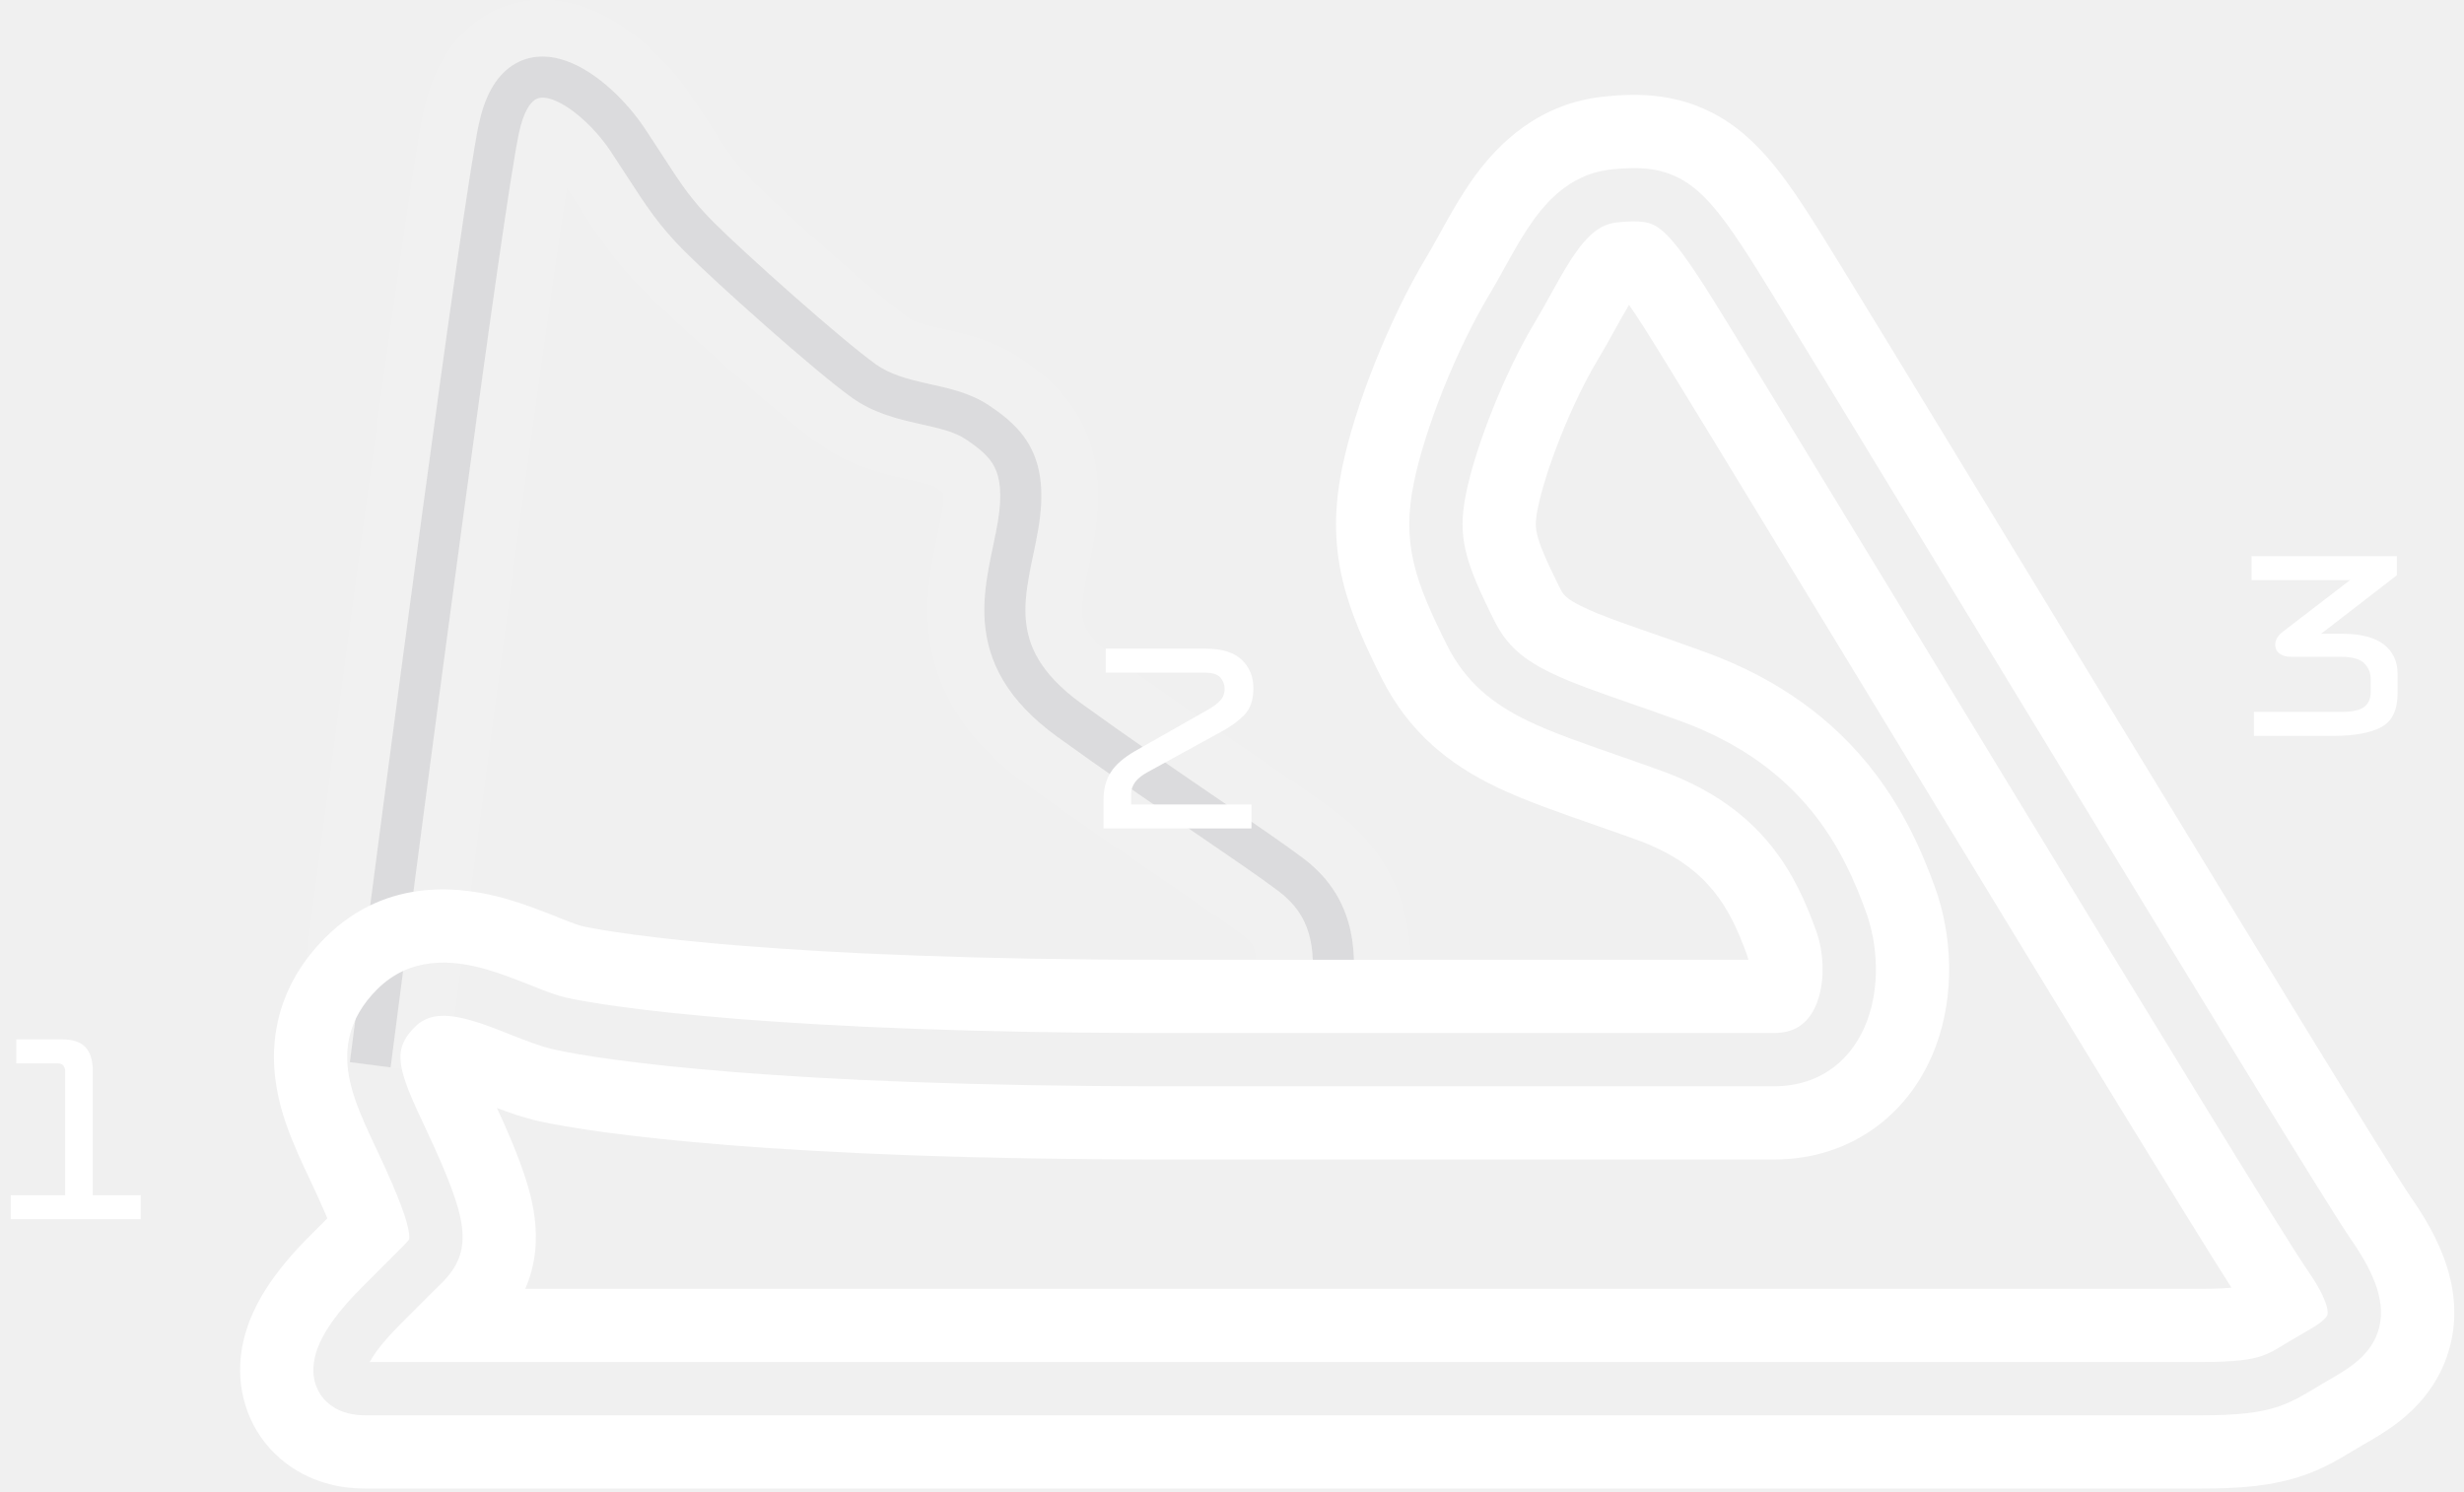
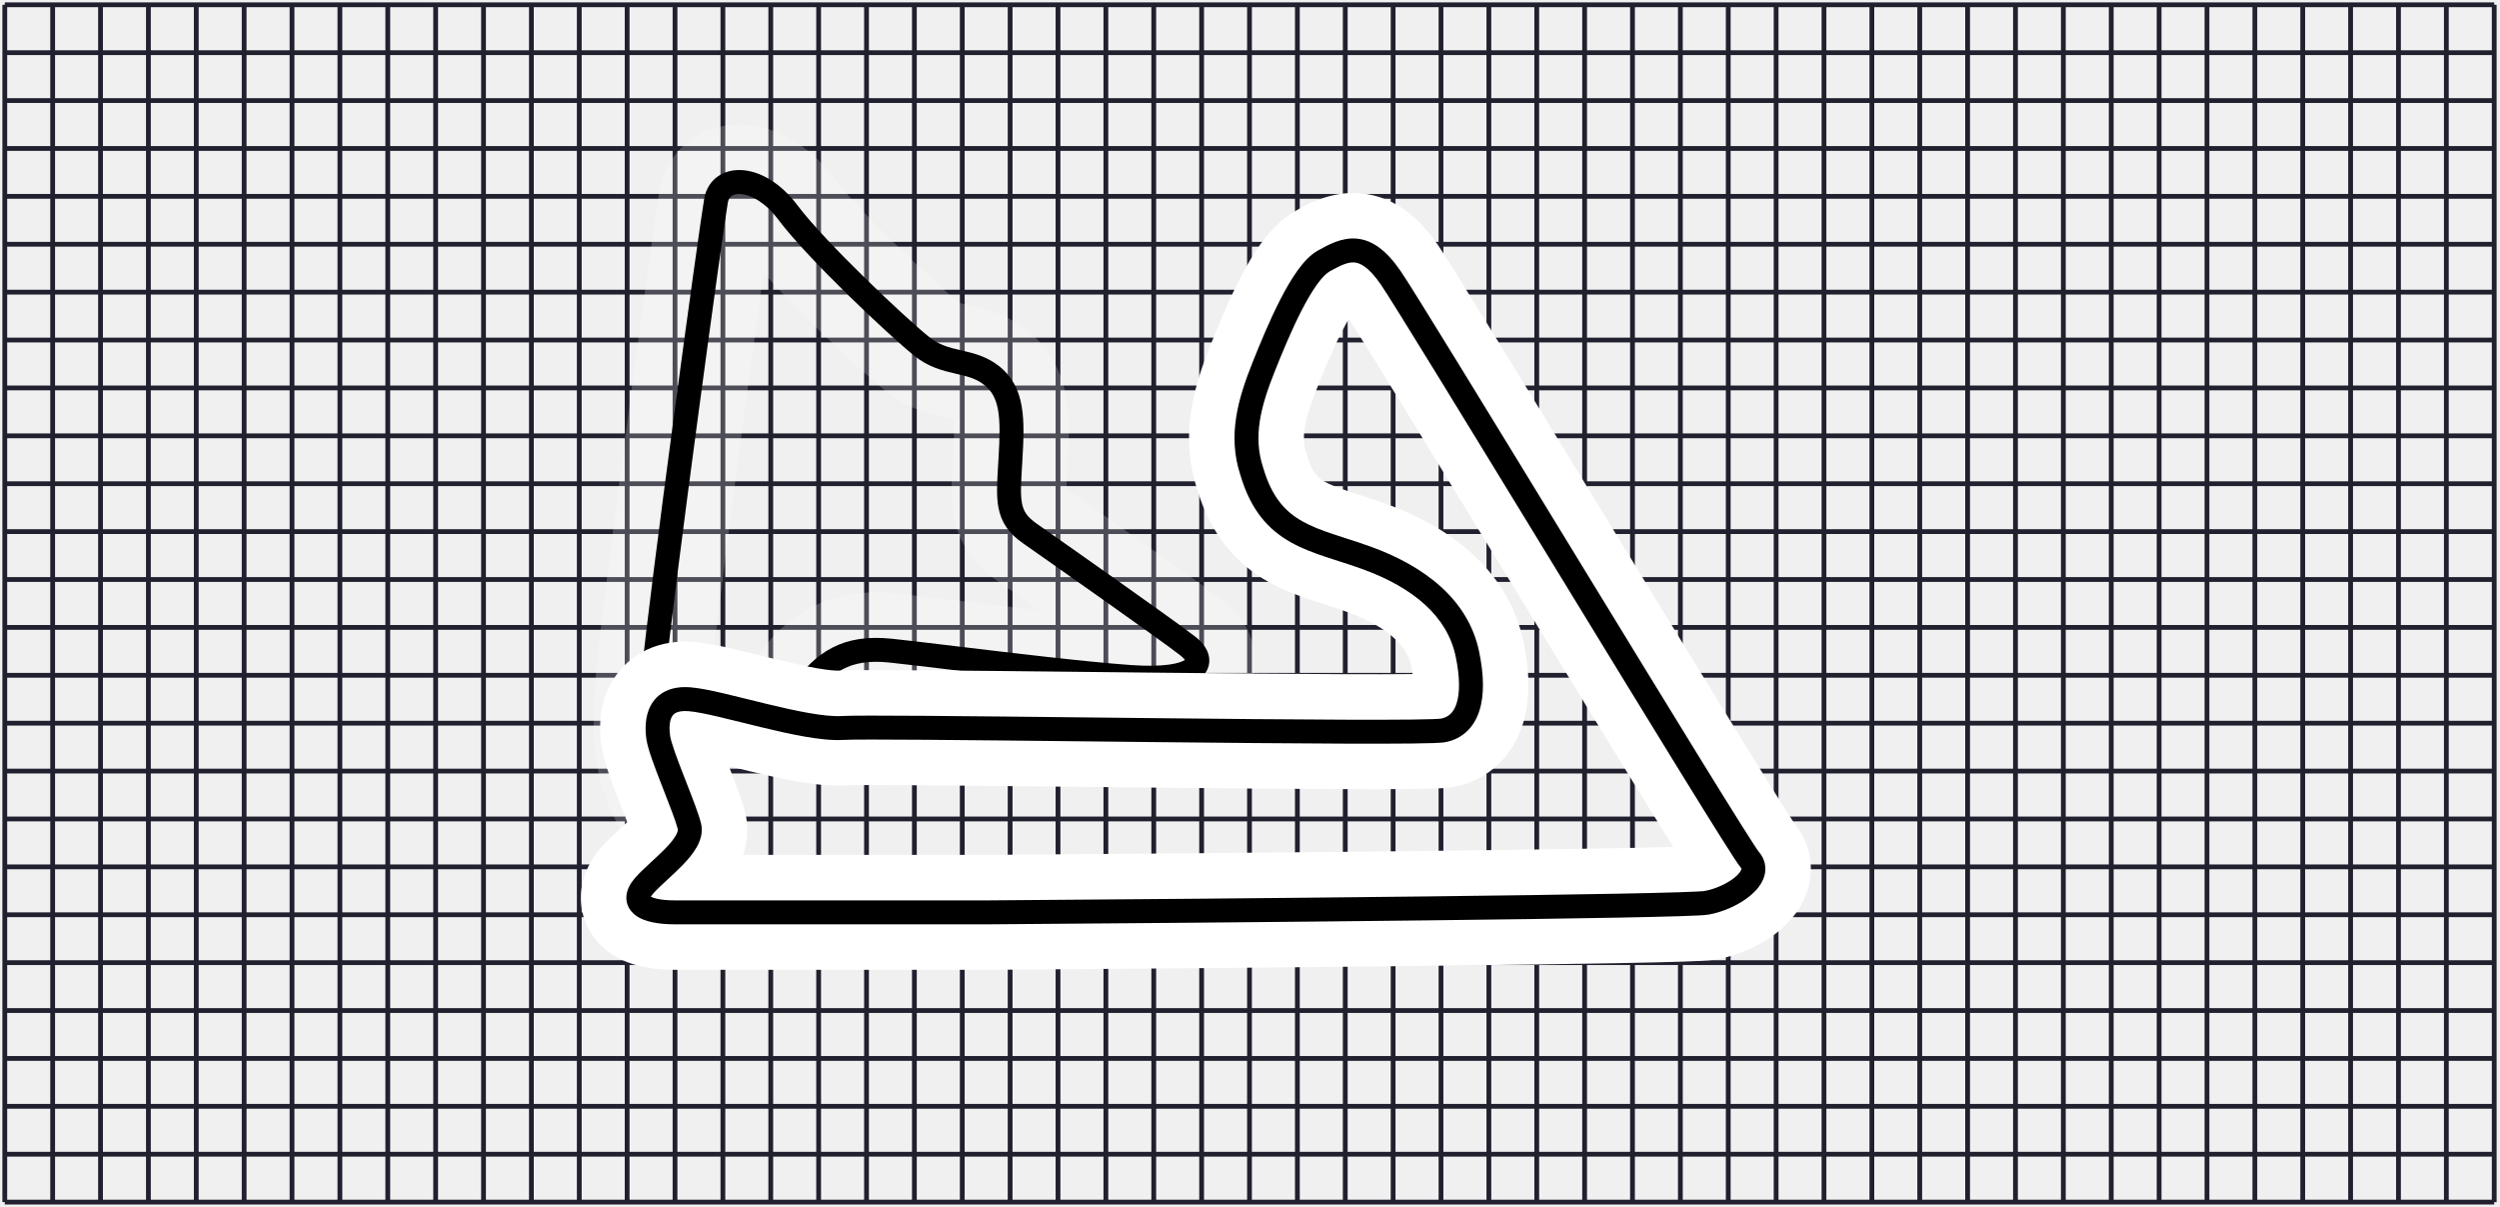
- <svg xmlns="http://www.w3.org/2000/svg" width="185" height="112" viewBox="0 0 185 112" fill="none">
-   <path opacity="0.1" fill-rule="evenodd" clip-rule="evenodd" d="M40.153 7.503C39.832 7.721 39.31 8.347 38.961 10.008C37.742 15.797 32.039 59.119 29.329 80.153L26.266 79.758C28.961 58.838 34.686 15.319 35.938 9.371C36.361 7.364 37.142 5.818 38.413 4.951C39.746 4.042 41.242 4.125 42.496 4.564C43.728 4.995 44.894 5.815 45.87 6.699C46.858 7.593 47.737 8.631 48.386 9.605C48.924 10.411 49.373 11.104 49.772 11.718C51.143 13.833 51.913 15.02 53.598 16.705C55.888 18.994 63.155 25.491 65.758 27.351C66.828 28.114 68.087 28.45 69.593 28.79C69.702 28.815 69.814 28.839 69.927 28.865C71.261 29.161 72.876 29.52 74.211 30.411C75.409 31.209 76.668 32.168 77.438 33.708C78.217 35.265 78.382 37.176 77.966 39.671C77.864 40.285 77.737 40.899 77.614 41.489C77.603 41.542 77.591 41.596 77.58 41.649C77.467 42.19 77.358 42.71 77.263 43.233C77.055 44.381 76.936 45.45 77.017 46.487C77.17 48.435 78.048 50.554 81.208 52.836C84.665 55.333 88.028 57.639 90.924 59.618C91.127 59.757 91.328 59.894 91.527 60.03C94.144 61.818 96.364 63.334 97.832 64.435C99.641 65.792 100.707 67.425 101.235 69.245C101.752 71.023 101.731 72.896 101.529 74.721L98.459 74.38C98.642 72.73 98.622 71.321 98.269 70.107C97.929 68.935 97.258 67.865 95.978 66.906C94.569 65.849 92.404 64.369 89.751 62.557C89.563 62.429 89.373 62.299 89.181 62.168C86.285 60.189 82.892 57.862 79.4 55.34C75.61 52.603 74.172 49.703 73.938 46.729C73.827 45.305 73.997 43.937 74.224 42.683C74.326 42.115 74.445 41.553 74.557 41.018C74.568 40.964 74.579 40.909 74.591 40.855C74.715 40.264 74.829 39.707 74.92 39.163C75.276 37.026 75.055 35.848 74.676 35.089C74.287 34.312 73.617 33.727 72.498 32.981C71.66 32.422 70.589 32.181 69.074 31.839C69.02 31.827 68.967 31.815 68.912 31.803C67.426 31.467 65.596 31.03 63.963 29.864C61.162 27.863 53.758 21.233 51.414 18.889C49.482 16.956 48.516 15.466 47.1 13.278C46.715 12.684 46.296 12.038 45.816 11.318C45.307 10.554 44.594 9.71 43.797 8.988C42.987 8.255 42.173 7.724 41.476 7.479C40.799 7.242 40.413 7.326 40.153 7.503Z" fill="#20202E" />
-   <path d="M0.81 91.55H10.566V89.75H6.966V80.426C6.966 79.634 6.786 79.04 6.426 78.644C6.066 78.248 5.472 78.05 4.68 78.05H1.224V79.85H4.356C4.536 79.85 4.662 79.904 4.752 80.012C4.842 80.12 4.896 80.264 4.896 80.444V89.75H0.81V91.55Z" fill="white" />
-   <path d="M171.407 47.429C171.155 47.627 170.975 47.825 170.903 48.041C170.813 48.257 170.795 48.455 170.867 48.671C170.903 48.851 171.029 49.013 171.245 49.139C171.443 49.265 171.695 49.319 172.001 49.319H175.745C176.609 49.319 177.185 49.481 177.509 49.805C177.833 50.129 177.995 50.525 177.995 51.011V51.965C177.995 52.469 177.833 52.829 177.509 53.081C177.185 53.333 176.609 53.459 175.781 53.459H169.229V55.259H175.187C176.753 55.259 177.941 55.043 178.769 54.611C179.597 54.179 180.011 53.333 180.011 52.073V50.579C180.011 49.643 179.651 48.905 178.967 48.383C178.283 47.861 177.239 47.591 175.853 47.591H174.269L179.957 43.199V41.759H169.049V43.559H176.447L171.407 47.429Z" fill="white" />
-   <path opacity="0.1" fill-rule="evenodd" clip-rule="evenodd" d="M33.541 80.695C35.964 61.886 40.706 25.85 42.561 14.094C42.867 14.558 43.155 15.005 43.436 15.439L43.436 15.439C44.893 17.694 46.135 19.615 48.411 21.892C50.829 24.31 58.421 31.124 61.495 33.32C63.874 35.019 66.455 35.602 67.925 35.934L67.977 35.945L68.272 36.012C68.952 36.165 69.36 36.257 69.744 36.373C70.021 36.458 70.136 36.514 70.158 36.525C70.518 36.766 70.73 36.929 70.847 37.026C70.862 37.249 70.859 37.696 70.731 38.465C70.656 38.912 70.558 39.391 70.434 39.985L70.399 40.15C70.289 40.677 70.159 41.298 70.044 41.928C69.792 43.325 69.551 45.107 69.704 47.061C70.048 51.447 72.258 55.421 76.913 58.783C80.454 61.341 83.888 63.694 86.785 65.674L87.298 66.025C90.009 67.877 92.099 69.305 93.43 70.303C93.98 70.716 94.11 71.013 94.191 71.291C94.319 71.731 94.395 72.501 94.238 73.911L98.459 74.38C98.642 72.73 98.622 71.321 98.269 70.107C97.929 68.935 97.257 67.865 95.978 66.906C94.568 65.849 92.403 64.37 89.751 62.557L89.75 62.557L89.181 62.168C86.285 60.189 82.892 57.862 79.399 55.34C75.61 52.603 74.171 49.703 73.938 46.729C73.826 45.305 73.997 43.937 74.223 42.683C74.326 42.115 74.444 41.553 74.556 41.018L74.591 40.855C74.714 40.264 74.829 39.707 74.919 39.163C75.276 37.026 75.055 35.848 74.675 35.089C74.287 34.312 73.617 33.727 72.498 32.981C71.66 32.422 70.589 32.181 69.074 31.839L69.074 31.839L68.912 31.803C67.426 31.467 65.596 31.03 63.963 29.864C61.161 27.863 53.758 21.233 51.414 18.889C49.482 16.956 48.516 15.466 47.099 13.278L47.099 13.278C46.714 12.684 46.296 12.038 45.816 11.318C45.307 10.554 44.594 9.71 43.796 8.988C42.986 8.255 42.173 7.724 41.475 7.479C40.799 7.242 40.413 7.326 40.153 7.503C39.832 7.721 39.31 8.347 38.96 10.008C37.742 15.797 32.039 59.119 29.329 80.153L33.541 80.695ZM26.266 79.758L22.054 79.215C24.729 58.451 30.485 14.661 31.782 8.496C32.305 6.012 33.441 3.201 36.021 1.442C38.83 -0.473 41.852 -0.161 43.899 0.556C45.866 1.244 47.516 2.461 48.72 3.551C49.97 4.683 51.079 5.988 51.92 7.249C52.55 8.195 53.045 8.957 53.46 9.595C54.741 11.567 55.251 12.352 56.601 13.702C58.816 15.917 65.895 22.23 68.227 23.895C68.522 24.105 68.996 24.301 70.528 24.647C70.628 24.67 70.741 24.694 70.865 24.721C72.113 24.992 74.521 25.513 76.567 26.877C77.872 27.747 79.942 29.219 81.237 31.808C82.564 34.464 82.653 37.382 82.155 40.369C82.037 41.081 81.893 41.773 81.77 42.359L81.739 42.51C81.623 43.064 81.525 43.527 81.442 43.989C81.26 44.992 81.211 45.648 81.251 46.155C81.285 46.59 81.387 46.952 81.628 47.354C81.89 47.792 82.45 48.495 83.694 49.394C87.102 51.855 90.425 54.134 93.319 56.111L93.961 56.55C96.534 58.307 98.832 59.877 100.38 61.038C102.918 62.941 104.526 65.347 105.314 68.061C106.055 70.613 105.979 73.125 105.749 75.19L101.528 74.721C101.731 72.896 101.751 71.023 101.235 69.245C100.707 67.425 99.641 65.792 97.831 64.435C96.364 63.334 94.143 61.818 91.527 60.03L90.923 59.618C88.028 57.639 84.665 55.333 81.208 52.836C78.048 50.554 77.17 48.435 77.017 46.487C76.936 45.45 77.055 44.381 77.263 43.233C77.357 42.711 77.466 42.19 77.58 41.65L77.58 41.649L77.614 41.489C77.737 40.899 77.864 40.285 77.966 39.671C78.382 37.176 78.217 35.265 77.438 33.708C76.668 32.168 75.408 31.209 74.211 30.411C72.875 29.52 71.261 29.161 69.927 28.865C69.813 28.839 69.702 28.815 69.592 28.79C68.087 28.45 66.828 28.114 65.758 27.351C63.155 25.491 55.888 18.994 53.598 16.705C51.913 15.02 51.143 13.833 49.771 11.718L49.771 11.718L49.771 11.718C49.373 11.104 48.923 10.411 48.386 9.605C47.737 8.631 46.858 7.593 45.869 6.699C44.894 5.815 43.728 4.995 42.496 4.564C41.242 4.125 39.746 4.042 38.413 4.951C37.141 5.818 36.361 7.364 35.938 9.371C34.686 15.319 28.961 58.838 26.266 79.758ZM70.821 36.844C70.822 36.844 70.825 36.852 70.829 36.872C70.823 36.854 70.821 36.844 70.821 36.844Z" fill="white" />
-   <path fill-rule="evenodd" clip-rule="evenodd" d="M123.413 24.555C122.976 23.875 122.615 23.332 122.31 22.894C122.13 23.191 121.927 23.544 121.689 23.968C121.581 24.161 121.459 24.381 121.328 24.618C120.926 25.345 120.431 26.238 119.937 27.061C118.001 30.289 116.037 35.279 115.456 38.186C115.245 39.237 115.3 39.68 115.402 40.112C115.569 40.822 115.977 41.873 117.126 44.171C117.346 44.612 117.519 44.939 118.875 45.589C120.15 46.201 121.578 46.698 123.739 47.449C124.921 47.859 126.323 48.346 128.038 48.97C139.547 53.155 143.382 61.407 145.264 66.582C146.553 70.129 146.821 74.587 145.341 78.565C144.568 80.642 143.221 82.824 141.032 84.497C138.777 86.22 136.06 87.069 133.196 87.069H87.253C58.48 87.069 44.719 85.135 40.455 84.188C39.327 83.937 38.195 83.536 37.308 83.196C37.591 83.807 37.889 84.463 38.166 85.108C38.797 86.581 39.33 87.967 39.69 89.254C40.04 90.507 40.362 92.131 40.183 93.925C40.076 94.989 39.797 95.944 39.438 96.778H165.24C166.411 96.778 167.123 96.734 167.538 96.69C164.027 91.175 154.847 76.119 145.9 61.413C143.787 57.941 141.681 54.477 139.65 51.138C131.603 37.906 124.746 26.63 123.413 24.555ZM23.266 92.798L24.577 91.487C24.516 91.34 24.45 91.184 24.378 91.017C24.028 90.2 23.705 89.512 23.345 88.747L23.345 88.747L23.345 88.747C23.16 88.353 22.965 87.94 22.752 87.477C22.21 86.299 21.527 84.755 21.084 83.105C20.624 81.389 20.312 79.174 20.855 76.723C21.414 74.196 22.729 72.1 24.424 70.405C29.128 65.702 34.939 66.628 37.945 67.478C39.391 67.886 40.784 68.44 41.736 68.819L41.939 68.9C42.474 69.111 42.863 69.263 43.202 69.384C43.363 69.441 43.485 69.481 43.577 69.508C43.665 69.535 43.707 69.545 43.709 69.545L43.709 69.545C46.395 70.142 58.887 72.069 87.253 72.069H131.268C131.24 71.935 131.205 71.813 131.167 71.708C130.497 69.866 129.78 68.285 128.641 66.89C127.57 65.579 125.895 64.152 122.911 63.067C121.901 62.7 120.86 62.337 119.823 61.976L119.823 61.975C117.122 61.035 114.446 60.102 112.384 59.112C108.914 57.447 105.805 55.071 103.709 50.879C102.542 48.544 101.406 46.12 100.801 43.548C100.13 40.699 100.185 38.053 100.747 35.244C101.71 30.429 104.379 23.837 107.075 19.343C107.424 18.761 107.726 18.217 108.085 17.568L108.085 17.567C108.244 17.28 108.414 16.973 108.605 16.633C109.157 15.648 109.867 14.417 110.722 13.241C112.458 10.854 115.496 7.744 120.481 7.246C122.9 7.004 126.389 6.886 129.837 9.23C132.515 11.052 134.437 13.965 136.03 16.444C137.476 18.693 144.517 30.272 152.592 43.551C154.592 46.84 156.656 50.234 158.714 53.616C169.255 70.94 179.488 87.702 181.059 89.971C182.888 92.614 185.408 96.996 183.713 101.868C182.884 104.253 181.34 105.78 180.22 106.673C179.235 107.459 178.148 108.078 177.552 108.418L177.455 108.473C177.199 108.62 176.96 108.763 176.691 108.925L176.591 108.986L176.59 108.986C176.358 109.126 176.067 109.303 175.782 109.468C175.07 109.879 174.143 110.373 172.965 110.783C170.636 111.593 168.163 111.778 165.24 111.778H27.411C25.975 111.778 23.66 111.507 21.535 109.923C19.008 108.039 17.907 105.17 18.038 102.425C18.148 100.098 19.099 98.177 19.919 96.869C20.802 95.465 21.956 94.108 23.266 92.798ZM121.427 16.698C123.227 16.518 123.886 16.672 124.495 17.086C125.309 17.64 126.263 18.819 128.039 21.581C129.414 23.72 136.338 35.107 144.396 48.356L144.415 48.388C146.428 51.699 148.513 55.126 150.598 58.554C160.991 75.635 171.466 92.805 173.248 95.379C174.961 97.853 174.778 98.64 174.741 98.747C174.717 98.814 174.64 98.972 174.297 99.246C173.933 99.536 173.446 99.823 172.742 100.225C172.22 100.523 171.824 100.763 171.495 100.962L171.494 100.962C170.821 101.37 170.433 101.605 169.844 101.81C169.059 102.083 167.884 102.278 165.24 102.278H27.758C27.814 102.172 27.882 102.053 27.965 101.921C28.349 101.31 28.988 100.51 29.984 99.515L32.123 97.376L32.21 97.289L32.211 97.288L32.212 97.287L32.213 97.286L32.213 97.285L32.214 97.284L32.215 97.284L32.216 97.283L32.217 97.282L32.218 97.281L32.218 97.28L32.219 97.279L32.22 97.279L32.221 97.278L32.222 97.277L32.223 97.276L32.224 97.274L32.225 97.273L32.226 97.272L32.227 97.271L32.229 97.27L32.23 97.268L32.232 97.267L32.233 97.266L32.234 97.265L32.235 97.264L32.236 97.263L32.237 97.261L32.239 97.26L32.24 97.259L32.241 97.258L32.242 97.257L32.243 97.255L32.245 97.254L32.246 97.253L32.247 97.251L32.249 97.25L32.25 97.249L32.252 97.247L32.253 97.246L32.254 97.245L32.255 97.243L32.257 97.242L32.258 97.24L32.26 97.239L32.261 97.238L32.264 97.235L32.266 97.233L32.267 97.232L32.268 97.231L32.27 97.229L32.273 97.226L32.274 97.225L32.276 97.223L32.277 97.222L32.279 97.22L32.28 97.219L32.282 97.217L32.282 97.216L32.285 97.214L32.285 97.213L32.288 97.21L32.29 97.209L32.291 97.208L32.293 97.206L32.294 97.204L32.295 97.203L32.298 97.201L32.298 97.2L32.3 97.198L32.301 97.198L32.303 97.196L32.304 97.195L32.305 97.193L32.307 97.191L32.308 97.191L32.31 97.189L32.311 97.188L32.312 97.187L32.314 97.185L32.315 97.184L32.316 97.183L32.318 97.181L32.319 97.18L32.32 97.179L32.322 97.177L32.322 97.176L32.324 97.175L32.325 97.174L32.326 97.173L32.327 97.172L32.328 97.17L32.33 97.169L32.331 97.168L32.332 97.167L32.333 97.166L32.335 97.164L32.336 97.163L32.337 97.162L32.338 97.161L32.339 97.16L32.34 97.159L32.341 97.158L32.341 97.157L32.342 97.157L32.343 97.156L32.344 97.155L32.345 97.154L32.346 97.153L32.346 97.153L32.347 97.152L32.348 97.15L32.35 97.149L32.35 97.148L32.351 97.148L32.352 97.147L32.353 97.146L32.686 96.813C32.746 96.753 32.813 96.688 32.885 96.619C33.518 96.009 34.546 95.019 34.71 93.377C34.793 92.545 34.654 91.67 34.393 90.734C34.129 89.789 33.703 88.659 33.11 87.275C32.695 86.307 32.257 85.374 31.861 84.531L31.861 84.531C31.692 84.171 31.53 83.828 31.382 83.505C30.861 82.374 30.478 81.457 30.26 80.644C30.046 79.848 30.023 79.262 30.13 78.777C30.233 78.312 30.494 77.771 31.142 77.123C32.088 76.176 33.35 76.052 35.361 76.62C36.32 76.891 37.294 77.277 38.331 77.688L38.437 77.731C39.451 78.133 40.595 78.585 41.648 78.819C45.333 79.638 58.629 81.569 87.253 81.569H133.196C134.951 81.569 136.472 81.06 137.692 80.127C138.895 79.207 139.697 77.962 140.186 76.647C141.147 74.064 141.005 70.965 140.095 68.462C138.46 63.967 135.456 57.52 126.158 54.139C124.738 53.623 123.469 53.181 122.323 52.782L122.323 52.782C119.912 51.943 118.051 51.295 116.495 50.548C114.364 49.525 113.115 48.447 112.206 46.63C111.051 44.319 110.376 42.765 110.048 41.372C109.738 40.053 109.723 38.803 110.062 37.107C110.783 33.501 113.006 27.923 115.221 24.231C115.66 23.499 116.081 22.74 116.473 22.031L116.473 22.031C116.617 21.772 116.756 21.52 116.892 21.278C117.417 20.342 117.9 19.524 118.405 18.829C119.41 17.448 120.311 16.81 121.427 16.698ZM27.155 96.687L29.381 94.461L29.382 94.46L29.383 94.459L29.384 94.458L29.385 94.457L29.386 94.456L29.387 94.455L29.387 94.455L29.389 94.453L29.389 94.453L29.39 94.452L29.391 94.451L29.392 94.45L29.392 94.45L29.393 94.448L29.394 94.448L29.396 94.446L29.397 94.445L29.398 94.444L29.399 94.443L29.4 94.442L29.401 94.441L29.402 94.44L29.403 94.439L29.405 94.437L29.405 94.436L29.407 94.435L29.408 94.434L29.409 94.433L29.41 94.432L29.411 94.431L29.413 94.43L29.414 94.428L29.415 94.427L29.416 94.426L29.418 94.424L29.419 94.423L29.421 94.421L29.421 94.421L29.423 94.419L29.424 94.418L29.425 94.416L29.427 94.415L29.428 94.414L29.43 94.412L29.431 94.411L29.432 94.41L29.434 94.407L29.435 94.407L29.437 94.405L29.438 94.404L29.44 94.402L29.441 94.401L29.444 94.398L29.445 94.397L29.447 94.395L29.448 94.394L29.45 94.392L29.451 94.391L29.453 94.389L29.454 94.388L29.456 94.386L29.457 94.385L29.46 94.382L29.462 94.38L29.463 94.379L29.464 94.378L29.466 94.376L29.467 94.375L29.469 94.373L29.47 94.372L29.472 94.37L29.473 94.369L29.474 94.368L29.476 94.366L29.477 94.365L29.479 94.363L29.48 94.362L29.481 94.361L29.483 94.359L29.484 94.358L29.485 94.356L29.486 94.356L29.488 94.354L29.489 94.353L29.49 94.352L29.491 94.35L29.493 94.349L29.494 94.348L29.495 94.347L29.497 94.345L29.498 94.344L29.499 94.343L29.5 94.342L29.501 94.341L29.502 94.34L29.503 94.339L29.505 94.337L29.506 94.336L29.507 94.335L29.508 94.334L29.509 94.333L29.51 94.332L29.511 94.331L29.512 94.33L29.513 94.329L29.514 94.328L29.515 94.327L29.515 94.327L29.516 94.326L29.517 94.325L29.518 94.324L29.519 94.323L29.52 94.322L29.521 94.321L29.522 94.32L29.523 94.319L29.524 94.318L29.525 94.317L29.858 93.984C30.728 93.114 30.728 93.08 30.729 93.004C30.729 92.997 30.729 92.989 30.73 92.979C30.743 92.847 30.737 92.515 30.54 91.81C30.346 91.114 29.999 90.17 29.434 88.851C29.047 87.947 28.659 87.122 28.276 86.307L28.276 86.307C28.099 85.931 27.922 85.556 27.748 85.177C27.219 84.027 26.709 82.846 26.396 81.68C26.079 80.497 25.934 79.225 26.225 77.912C26.52 76.579 27.224 75.383 28.314 74.294C30.842 71.766 34.02 72.084 36.449 72.77C37.611 73.099 38.759 73.555 39.745 73.946L39.912 74.012C40.997 74.443 41.832 74.762 42.516 74.914C45.78 75.64 58.738 77.569 87.253 77.569H133.196C134.144 77.569 134.795 77.307 135.263 76.949C135.749 76.577 136.154 76.013 136.437 75.252C137.02 73.685 136.97 71.573 136.335 69.829C134.881 65.829 132.481 60.694 124.791 57.898C123.557 57.449 122.384 57.041 121.278 56.656C118.725 55.766 116.53 55.002 114.764 54.154C112.069 52.86 110.037 51.236 108.629 48.419C107.468 46.098 106.599 44.178 106.154 42.288C105.692 40.325 105.707 38.487 106.14 36.322C106.963 32.207 109.373 26.203 111.791 22.173C112.192 21.505 112.561 20.839 112.942 20.151C113.093 19.878 113.245 19.603 113.402 19.323C113.939 18.365 114.518 17.373 115.17 16.476C116.483 14.672 118.284 12.993 121.029 12.718C123.089 12.512 124.94 12.552 126.744 13.778C128.343 14.866 129.705 16.775 131.404 19.418C132.809 21.603 139.783 33.072 147.848 46.336L147.849 46.336C149.86 49.643 151.938 53.061 154.015 56.475C164.47 73.658 174.844 90.656 176.537 93.102C178.299 95.647 179.254 97.948 178.519 100.061C178.156 101.104 177.461 101.838 176.791 102.373C176.148 102.886 175.388 103.32 174.745 103.687L174.726 103.698C174.451 103.855 174.176 104.022 173.897 104.191C173.048 104.704 172.168 105.237 171.158 105.588C169.723 106.087 168.002 106.278 165.24 106.278H27.411C26.604 106.278 25.633 106.117 24.823 105.514C23.905 104.83 23.479 103.79 23.531 102.687C23.579 101.695 24 100.713 24.577 99.794C25.171 98.849 26.027 97.815 27.155 96.687Z" fill="white" />
-   <path d="M93.962 60.408H84.926V59.617C84.926 59.292 85.034 58.986 85.25 58.699C85.466 58.428 85.772 58.194 86.168 57.978L91.676 54.955C92.378 54.577 92.954 54.163 93.422 53.694C93.872 53.227 94.106 52.56 94.106 51.678C94.106 50.815 93.818 50.112 93.242 49.554C92.666 48.996 91.766 48.709 90.542 48.709H83.018V50.508H90.47C91.01 50.508 91.406 50.635 91.622 50.868C91.838 51.12 91.946 51.391 91.946 51.715C91.946 52.093 91.82 52.398 91.586 52.633C91.352 52.885 90.992 53.136 90.524 53.389L85.196 56.413C84.368 56.898 83.756 57.42 83.396 57.996C83.036 58.572 82.856 59.239 82.856 59.995V62.209H93.962V60.408Z" fill="white" />
+ <svg xmlns="http://www.w3.org/2000/svg" width="522" height="252" viewBox="0 0 522 252" fill="none">
+   <path fill-rule="evenodd" clip-rule="evenodd" d="M521 1.5H1V0.5H521V1.5Z" fill="#20202E" />
+   <path fill-rule="evenodd" clip-rule="evenodd" d="M521 11.5H1V10.5H521V11.5Z" fill="#20202E" />
+   <path fill-rule="evenodd" clip-rule="evenodd" d="M521 21.5H1V20.5H521V21.5Z" fill="#20202E" />
+   <path fill-rule="evenodd" clip-rule="evenodd" d="M521 31.5H1V30.5H521V31.5Z" fill="#20202E" />
+   <path fill-rule="evenodd" clip-rule="evenodd" d="M521 41.5H1V40.5H521V41.5Z" fill="#20202E" />
+   <path fill-rule="evenodd" clip-rule="evenodd" d="M521 51.5H1V50.5H521V51.5Z" fill="#20202E" />
+   <path fill-rule="evenodd" clip-rule="evenodd" d="M521 61.5H1V60.5H521V61.5Z" fill="#20202E" />
+   <path fill-rule="evenodd" clip-rule="evenodd" d="M521 71.5H1V70.5H521V71.5Z" fill="#20202E" />
+   <path fill-rule="evenodd" clip-rule="evenodd" d="M521 81.5H1V80.5H521V81.5Z" fill="#20202E" />
+   <path fill-rule="evenodd" clip-rule="evenodd" d="M521 91.5H1V90.5H521V91.5Z" fill="#20202E" />
+   <path fill-rule="evenodd" clip-rule="evenodd" d="M521 101.5H1V100.5H521V101.5Z" fill="#20202E" />
+   <path fill-rule="evenodd" clip-rule="evenodd" d="M521 111.5H1V110.5H521V111.5Z" fill="#20202E" />
+   <path fill-rule="evenodd" clip-rule="evenodd" d="M521 121.5H1V120.5H521V121.5Z" fill="#20202E" />
+   <path fill-rule="evenodd" clip-rule="evenodd" d="M521 131.5H1V130.5H521V131.5Z" fill="#20202E" />
+   <path fill-rule="evenodd" clip-rule="evenodd" d="M521 141.5H1V140.5H521V141.5Z" fill="#20202E" />
+   <path fill-rule="evenodd" clip-rule="evenodd" d="M521 151.5H1V150.5H521V151.5Z" fill="#20202E" />
+   <path fill-rule="evenodd" clip-rule="evenodd" d="M521 161.5H1V160.5H521V161.5Z" fill="#20202E" />
+   <path fill-rule="evenodd" clip-rule="evenodd" d="M521 171.5H1V170.5H521V171.5Z" fill="#20202E" />
+   <path fill-rule="evenodd" clip-rule="evenodd" d="M521 181.5H1V180.5H521V181.5Z" fill="#20202E" />
+   <path fill-rule="evenodd" clip-rule="evenodd" d="M521 191.5H1V190.5H521V191.5Z" fill="#20202E" />
+   <path fill-rule="evenodd" clip-rule="evenodd" d="M521 201.5H1V200.5H521V201.5Z" fill="#20202E" />
+   <path fill-rule="evenodd" clip-rule="evenodd" d="M521 211.5H1V210.5H521V211.5Z" fill="#20202E" />
+   <path fill-rule="evenodd" clip-rule="evenodd" d="M521 221.5H1V220.5H521V221.5Z" fill="#20202E" />
+   <path fill-rule="evenodd" clip-rule="evenodd" d="M521 231.5H1V230.5H521V231.5Z" fill="#20202E" />
+   <path fill-rule="evenodd" clip-rule="evenodd" d="M521 241.5H1V240.5H521V241.5Z" fill="#20202E" />
+   <path fill-rule="evenodd" clip-rule="evenodd" d="M521 251.5H1V250.5H521V251.5Z" fill="#20202E" />
+   <path fill-rule="evenodd" clip-rule="evenodd" d="M0.5 251L0.5 1L1.5 1L1.5 251L0.5 251Z" fill="#20202E" />
+   <path fill-rule="evenodd" clip-rule="evenodd" d="M10.5 251L10.5 1L11.5 1L11.5 251L10.5 251Z" fill="#20202E" />
+   <path fill-rule="evenodd" clip-rule="evenodd" d="M20.5 251L20.5 1L21.5 1L21.5 251L20.5 251Z" fill="#20202E" />
+   <path fill-rule="evenodd" clip-rule="evenodd" d="M30.5 251L30.5 1L31.5 1L31.5 251L30.5 251Z" fill="#20202E" />
+   <path fill-rule="evenodd" clip-rule="evenodd" d="M40.5 251L40.5 1L41.5 1L41.5 251L40.5 251Z" fill="#20202E" />
+   <path fill-rule="evenodd" clip-rule="evenodd" d="M50.5 251L50.5 1L51.5 1L51.5 251L50.5 251Z" fill="#20202E" />
+   <path fill-rule="evenodd" clip-rule="evenodd" d="M60.5 251L60.5 1L61.5 1L61.5 251L60.5 251Z" fill="#20202E" />
+   <path fill-rule="evenodd" clip-rule="evenodd" d="M70.5 251L70.5 1L71.5 1L71.5 251L70.5 251Z" fill="#20202E" />
+   <path fill-rule="evenodd" clip-rule="evenodd" d="M80.5 251L80.5 1L81.5 1L81.5 251L80.5 251Z" fill="#20202E" />
+   <path fill-rule="evenodd" clip-rule="evenodd" d="M90.5 251L90.5 1L91.5 1L91.5 251L90.5 251Z" fill="#20202E" />
+   <path fill-rule="evenodd" clip-rule="evenodd" d="M100.5 251L100.5 1L101.5 1L101.5 251L100.5 251Z" fill="#20202E" />
+   <path fill-rule="evenodd" clip-rule="evenodd" d="M110.5 251L110.5 1L111.5 1L111.5 251L110.5 251Z" fill="#20202E" />
+   <path fill-rule="evenodd" clip-rule="evenodd" d="M120.5 251L120.5 1L121.5 1L121.5 251L120.5 251Z" fill="#20202E" />
+   <path fill-rule="evenodd" clip-rule="evenodd" d="M130.5 251L130.5 1L131.5 1L131.5 251L130.5 251Z" fill="#20202E" />
+   <path fill-rule="evenodd" clip-rule="evenodd" d="M140.5 251L140.5 1L141.5 1L141.5 251L140.5 251Z" fill="#20202E" />
+   <path fill-rule="evenodd" clip-rule="evenodd" d="M150.5 251L150.5 1L151.5 1L151.5 251L150.5 251Z" fill="#20202E" />
+   <path fill-rule="evenodd" clip-rule="evenodd" d="M160.5 251L160.5 1L161.5 1L161.5 251L160.5 251Z" fill="#20202E" />
+   <path fill-rule="evenodd" clip-rule="evenodd" d="M170.5 251L170.5 1L171.5 1L171.5 251L170.5 251Z" fill="#20202E" />
+   <path fill-rule="evenodd" clip-rule="evenodd" d="M180.5 251L180.5 1L181.5 1L181.5 251L180.5 251Z" fill="#20202E" />
+   <path fill-rule="evenodd" clip-rule="evenodd" d="M190.5 251L190.5 1L191.5 1L191.5 251L190.5 251Z" fill="#20202E" />
+   <path fill-rule="evenodd" clip-rule="evenodd" d="M200.5 251L200.5 1L201.5 1L201.5 251L200.5 251Z" fill="#20202E" />
+   <path fill-rule="evenodd" clip-rule="evenodd" d="M210.5 251L210.5 1L211.5 1L211.5 251L210.5 251Z" fill="#20202E" />
+   <path fill-rule="evenodd" clip-rule="evenodd" d="M220.5 251L220.5 1L221.5 1L221.5 251L220.5 251Z" fill="#20202E" />
+   <path fill-rule="evenodd" clip-rule="evenodd" d="M230.5 251L230.5 1L231.5 1L231.5 251L230.5 251Z" fill="#20202E" />
+   <path fill-rule="evenodd" clip-rule="evenodd" d="M240.5 251L240.5 1L241.5 1L241.5 251L240.5 251Z" fill="#20202E" />
+   <path fill-rule="evenodd" clip-rule="evenodd" d="M250.5 251L250.5 1L251.5 1L251.5 251L250.5 251Z" fill="#20202E" />
+   <path fill-rule="evenodd" clip-rule="evenodd" d="M260.5 251L260.5 1L261.5 1L261.5 251L260.5 251Z" fill="#20202E" />
+   <path fill-rule="evenodd" clip-rule="evenodd" d="M270.5 251L270.5 1L271.5 1L271.5 251L270.5 251Z" fill="#20202E" />
+   <path fill-rule="evenodd" clip-rule="evenodd" d="M280.5 251L280.5 1L281.5 1L281.5 251L280.5 251Z" fill="#20202E" />
+   <path fill-rule="evenodd" clip-rule="evenodd" d="M290.5 251L290.5 1L291.5 1L291.5 251L290.5 251Z" fill="#20202E" />
+   <path fill-rule="evenodd" clip-rule="evenodd" d="M300.5 251L300.5 1L301.5 1L301.5 251L300.5 251Z" fill="#20202E" />
+   <path fill-rule="evenodd" clip-rule="evenodd" d="M310.5 251L310.5 1L311.5 1L311.5 251L310.5 251Z" fill="#20202E" />
+   <path fill-rule="evenodd" clip-rule="evenodd" d="M320.5 251L320.5 1L321.5 1L321.5 251L320.5 251Z" fill="#20202E" />
+   <path fill-rule="evenodd" clip-rule="evenodd" d="M330.5 251L330.5 1L331.5 1L331.5 251L330.5 251Z" fill="#20202E" />
+   <path fill-rule="evenodd" clip-rule="evenodd" d="M340.5 251L340.5 1L341.5 1L341.5 251L340.5 251Z" fill="#20202E" />
+   <path fill-rule="evenodd" clip-rule="evenodd" d="M350.5 251L350.5 1L351.5 1L351.5 251L350.5 251Z" fill="#20202E" />
+   <path fill-rule="evenodd" clip-rule="evenodd" d="M360.5 251L360.5 1L361.5 1L361.5 251L360.5 251Z" fill="#20202E" />
+   <path fill-rule="evenodd" clip-rule="evenodd" d="M370.5 251L370.5 1L371.5 1L371.5 251L370.5 251Z" fill="#20202E" />
+   <path fill-rule="evenodd" clip-rule="evenodd" d="M380.5 251L380.5 1L381.5 1L381.5 251L380.5 251Z" fill="#20202E" />
+   <path fill-rule="evenodd" clip-rule="evenodd" d="M390.5 251L390.5 1L391.5 1L391.5 251L390.5 251Z" fill="#20202E" />
+   <path fill-rule="evenodd" clip-rule="evenodd" d="M400.5 251L400.5 1L401.5 1L401.5 251L400.5 251Z" fill="#20202E" />
+   <path fill-rule="evenodd" clip-rule="evenodd" d="M410.5 251L410.5 1L411.5 1L411.5 251L410.5 251Z" fill="#20202E" />
+   <path fill-rule="evenodd" clip-rule="evenodd" d="M420.5 251L420.5 1L421.5 1L421.5 251L420.5 251Z" fill="#20202E" />
+   <path fill-rule="evenodd" clip-rule="evenodd" d="M430.5 251L430.5 1L431.5 1L431.5 251L430.5 251Z" fill="#20202E" />
+   <path fill-rule="evenodd" clip-rule="evenodd" d="M440.5 251L440.5 1L441.5 1L441.5 251L440.5 251Z" fill="#20202E" />
+   <path fill-rule="evenodd" clip-rule="evenodd" d="M450.5 251L450.5 1L451.5 1L451.5 251L450.5 251Z" fill="#20202E" />
+   <path fill-rule="evenodd" clip-rule="evenodd" d="M460.5 251L460.5 1L461.5 1L461.5 251L460.5 251Z" fill="#20202E" />
+   <path fill-rule="evenodd" clip-rule="evenodd" d="M470.5 251L470.5 1L471.5 1L471.5 251L470.5 251Z" fill="#20202E" />
+   <path fill-rule="evenodd" clip-rule="evenodd" d="M480.5 251L480.5 1L481.5 1L481.5 251L480.5 251Z" fill="#20202E" />
+   <path fill-rule="evenodd" clip-rule="evenodd" d="M490.5 251L490.5 1L491.5 1L491.5 251L490.5 251Z" fill="#20202E" />
+   <path fill-rule="evenodd" clip-rule="evenodd" d="M500.5 251L500.5 1L501.5 1L501.5 251L500.5 251Z" fill="#20202E" />
+   <path fill-rule="evenodd" clip-rule="evenodd" d="M510.5 251L510.5 1L511.5 1L511.5 251L510.5 251Z" fill="#20202E" />
+   <path fill-rule="evenodd" clip-rule="evenodd" d="M520.5 251L520.5 1L521.5 1L521.5 251L520.5 251Z" fill="#20202E" />
+   <path opacity="0.2" fill-rule="evenodd" clip-rule="evenodd" d="M159.489 56.987C156.164 80.764 149.657 129.328 148.518 141.476C147.797 149.173 147.918 153.048 148.34 155.541C148.704 157.696 149.364 159.344 151.159 162.709C153.42 166.948 155.543 172.226 154.484 177.789C153.33 183.842 147.845 188.052 149.556 186.341L132.662 169.447C132.374 169.815 132.061 170.276 131.77 170.831C131.353 171.631 131.065 172.469 130.907 173.298C130.892 173.377 130.879 173.455 130.866 173.532C130.627 175.011 130.881 175.951 130.887 175.975C130.887 175.976 130.719 175.384 129.982 174.003C127.777 169.868 125.687 165.516 124.676 159.546C123.723 153.914 123.844 147.539 124.623 139.236C126.15 122.951 136.692 45.603 137.764 39.709C138.551 35.383 140.944 31.38 144.891 28.78C148.674 26.288 152.893 25.723 156.492 26.114C163.571 26.883 169.795 31.322 174.17 37.156C176.557 40.338 181.699 45.766 187.335 51.276C192.897 56.715 198.05 61.372 200.067 62.986C200.075 62.992 200.083 62.998 200.091 63.005C200.295 63.17 200.51 63.344 202.706 63.851C202.847 63.883 203.002 63.918 203.171 63.956C205.434 64.462 210.093 65.504 214.438 68.884C219.553 72.862 221.879 78.065 222.768 83.175C223.545 87.641 223.287 92.522 223.05 96.561C223.019 97.085 222.99 97.566 222.963 98.012C222.87 99.542 222.803 100.655 222.778 101.668C222.774 101.825 222.771 101.968 222.77 102.098C229 106.464 250.858 121.821 255.438 125.384C257.457 126.954 260.764 130.08 261.804 135.011C262.381 137.745 262.173 140.751 260.903 143.601C259.681 146.34 257.789 148.25 256.046 149.513C252.803 151.861 249.033 152.748 246.096 153.146C242.897 153.579 239.242 153.613 235.216 153.325C225.322 152.619 208.999 150.657 197.045 149.22C191.846 148.595 187.473 148.07 184.814 147.79C181.789 147.472 180.786 147.969 180.496 148.12C179.983 148.388 179.031 149.075 177.17 151.556L157.97 137.156C160.61 133.637 164.158 129.574 169.395 126.842C174.855 123.993 180.852 123.24 187.327 123.922C190.637 124.27 195.555 124.862 201.161 125.537C206.132 126.136 211.644 126.8 217.057 127.416C213.114 124.639 209.795 122.311 208.189 121.187C203.491 117.898 200.295 113.562 199.207 107.655C198.525 103.954 198.802 99.656 199.012 96.41C199.041 95.97 199.068 95.549 199.091 95.151C199.214 93.056 199.289 91.417 199.289 90.028C199.289 88.96 199.243 88.215 199.182 87.697C198.806 87.595 198.217 87.445 197.31 87.236L197.205 87.212C194.588 86.609 189.796 85.504 185.074 81.726C182.09 79.339 176.244 73.997 170.556 68.436C166.857 64.819 162.835 60.732 159.489 56.987ZM199.8 87.883C199.8 87.883 199.795 87.882 199.788 87.878C199.797 87.882 199.801 87.883 199.8 87.883ZM243.55 129.236C243.551 129.237 243.524 129.245 243.467 129.259C243.52 129.242 243.549 129.235 243.55 129.236ZM133.566 168.465L133.556 168.474C133.574 168.458 133.578 168.455 133.566 168.465Z" fill="white" />
+   <path fill-rule="evenodd" clip-rule="evenodd" d="M152.868 40.889C152.5 41.131 152.168 41.543 152.03 42.303C151.045 47.721 140.554 124.649 139.06 140.589C138.316 148.526 138.341 153.391 138.973 157.126C139.593 160.791 140.819 163.51 142.776 167.179C144.831 171.031 145.57 173.813 145.151 176.011C144.741 178.164 143.107 179.417 142.867 179.601C142.851 179.614 142.841 179.621 142.838 179.624L139.303 176.088C140 175.391 140.146 175.344 140.197 175.246C140.217 175.209 140.223 175.165 140.24 175.076C140.321 174.649 140.31 173.18 138.365 169.532C136.322 165.702 134.798 162.42 134.043 157.961C133.3 153.571 133.326 148.186 134.081 140.123C135.587 124.063 146.096 46.991 147.111 41.409C147.473 39.419 148.516 37.769 150.117 36.714C151.684 35.681 153.578 35.353 155.466 35.558C159.216 35.966 163.284 38.474 166.571 42.856C169.443 46.686 175.066 52.566 180.693 58.068C186.305 63.556 191.733 68.484 194.132 70.404C196.156 72.023 198.165 72.552 200.57 73.107C200.689 73.135 200.809 73.162 200.93 73.19C203.218 73.714 205.99 74.349 208.605 76.382C211.452 78.597 212.828 81.462 213.409 84.802C213.966 88.009 213.814 91.797 213.566 96.003C213.542 96.418 213.518 96.818 213.495 97.202C213.271 100.924 213.134 103.22 213.467 105.028C213.769 106.667 214.462 107.878 216.504 109.308C221.463 112.779 245.041 129.332 249.605 132.883C250.917 133.902 252.15 135.271 252.509 136.973C252.7 137.879 252.627 138.832 252.226 139.732C251.835 140.61 251.196 141.295 250.474 141.818C249.081 142.827 247.121 143.42 244.82 143.732C242.465 144.051 239.502 144.107 235.892 143.85C226.224 143.159 210.556 141.275 198.682 139.847C193.313 139.201 188.72 138.649 185.809 138.342C181.418 137.88 178.438 138.478 176.102 139.697C173.719 140.941 171.739 142.964 169.571 145.856L165.571 142.856C167.902 139.748 170.422 137.021 173.789 135.264C177.203 133.483 181.223 132.832 186.332 133.37C189.379 133.69 194.086 134.257 199.54 134.913C211.362 136.335 226.696 138.18 236.249 138.862C239.639 139.104 242.238 139.036 244.149 138.777C246.056 138.518 247.062 138.098 247.503 137.796C247.482 137.764 247.457 137.729 247.428 137.69C247.255 137.462 246.97 137.167 246.536 136.829C242.1 133.38 218.678 116.933 213.637 113.404C210.679 111.333 209.122 109.045 208.549 105.934C208.098 103.485 208.281 100.518 208.494 97.041C208.521 96.605 208.548 96.161 208.575 95.709C208.827 91.415 208.925 88.203 208.482 85.659C208.063 83.25 207.189 81.615 205.536 80.329C203.809 78.986 202.007 78.57 199.528 77.998L199.446 77.979C196.976 77.409 193.985 76.689 191.009 74.308C188.408 72.228 182.836 67.156 177.198 61.643C171.575 56.146 165.698 50.026 162.571 45.856C159.857 42.238 156.925 40.746 154.925 40.529C153.938 40.422 153.269 40.624 152.868 40.889Z" fill="black" />
+   <path fill-rule="evenodd" clip-rule="evenodd" d="M281.763 66.562C281.333 67.284 280.862 68.135 280.357 69.116C278.455 72.811 276.638 77.215 275.142 80.956C272.276 88.121 271.837 91.564 272.884 94.705L272.948 94.897L273.005 95.09C274.156 98.974 275.461 99.876 276.743 100.595C277.792 101.183 279.204 101.757 281.477 102.517C282.065 102.714 282.789 102.947 283.594 103.206C285.395 103.785 287.602 104.495 289.601 105.222C302.307 109.842 314.998 118.617 318.242 134.027C319.439 139.713 319.842 145.854 318.035 151.402C315.969 157.748 311.064 162.824 303.853 164.266C302.441 164.549 300.707 164.612 299.877 164.642L299.795 164.645C298.548 164.691 296.965 164.722 295.141 164.744C291.478 164.787 286.57 164.792 280.865 164.773C269.442 164.734 254.621 164.593 239.749 164.436C235.408 164.391 231.062 164.344 226.794 164.298C216.417 164.186 206.492 164.079 198.177 164.007C192.31 163.956 187.275 163.923 183.469 163.918C181.564 163.916 179.995 163.921 178.797 163.933C178.197 163.939 177.714 163.947 177.342 163.956C177.157 163.961 177.012 163.965 176.903 163.969C176.838 163.972 176.795 163.974 176.771 163.975C176.753 163.976 176.746 163.976 176.748 163.976C173.298 164.192 169.575 163.705 166.477 163.165C163.21 162.595 159.76 161.8 156.61 161.036C155.236 160.703 153.969 160.389 152.769 160.091C152.59 160.047 152.411 160.003 152.234 159.959C153.431 163.008 154.994 167 155.642 169.589C156.506 173.047 156.011 176.123 155.188 178.499H206.459C230.532 178.333 266.887 178.033 297.773 177.676C313.229 177.497 327.291 177.304 337.752 177.106C342.51 177.016 346.49 176.925 349.505 176.835C347.676 173.907 345.502 170.397 343.076 166.464C336.319 155.51 327.54 141.161 318.698 126.696C317.346 124.483 315.994 122.271 314.65 120.072C299.958 96.033 286.166 73.466 281.763 66.562ZM139.296 178.39C139.23 178.376 139.244 178.375 139.324 178.396C139.313 178.394 139.303 178.392 139.296 178.39ZM143.627 192.79C143.621 192.797 143.616 192.802 143.614 192.805L143.611 192.809C143.616 192.802 143.622 192.796 143.627 192.79ZM284.121 40.353C291.664 40.982 296.821 46.012 300.388 51.201C303.101 55.147 318.394 80.171 334.262 106.138C335.898 108.816 337.541 111.504 339.176 114.179C348.022 128.651 356.775 142.959 363.502 153.864C366.868 159.321 369.709 163.897 371.794 167.206C372.84 168.865 373.67 170.166 374.27 171.084C374.704 171.748 374.899 172.027 374.925 172.07C378.07 175.976 379.02 180.954 377.645 185.629C376.466 189.637 373.904 192.389 372.069 193.987C368.315 197.256 363.263 199.468 358.646 200.307C357.483 200.518 356.037 200.594 355.291 200.632L355.243 200.635C354.158 200.691 352.769 200.745 351.147 200.796C347.891 200.9 343.476 201.002 338.207 201.101C327.656 201.301 313.524 201.495 298.051 201.674C267.097 202.032 230.677 202.332 206.583 202.499L206.541 202.499H141C138.82 202.499 136.54 202.337 134.344 201.874C132.326 201.448 129.399 200.571 126.752 198.48C123.669 196.047 121.052 191.923 121.356 186.647C121.61 182.212 123.851 178.983 125.389 177.19C126.668 175.698 128.219 174.266 129.241 173.323L129.254 173.312C129.388 173.188 129.518 173.068 129.644 172.952C130.165 172.472 130.62 172.053 131.032 171.663C130.674 170.728 130.285 169.731 129.87 168.671C129.711 168.263 129.548 167.846 129.382 167.42C128.664 165.58 127.891 163.573 127.259 161.766C126.725 160.239 125.932 157.875 125.62 155.696C125.264 153.201 124.824 147.889 127.559 142.81C129.098 139.951 131.561 137.353 135.019 135.708C138.338 134.131 141.802 133.795 144.92 134.034C147.574 134.239 150.715 134.919 153.343 135.532C155.013 135.921 156.94 136.399 158.838 136.869C160.015 137.16 161.18 137.449 162.265 137.712C165.302 138.449 168.133 139.091 170.601 139.522C173.237 139.981 174.702 140.057 175.251 140.023C179.155 139.779 202.193 140.029 227.001 140.298C231.311 140.345 235.675 140.392 240.001 140.438C254.878 140.594 269.62 140.734 280.947 140.773C286.618 140.792 291.381 140.786 294.859 140.745C294.932 140.745 295.004 140.744 295.075 140.743C294.998 140.213 294.894 139.624 294.757 138.972C294.001 135.382 290.693 131.157 281.399 127.777C279.782 127.189 278.428 126.755 276.917 126.272C275.991 125.975 275.007 125.66 273.866 125.279C271.233 124.398 268.083 123.254 265.007 121.529C258.084 117.648 252.912 111.605 250.05 102.096C246.202 90.318 249.742 79.834 252.858 72.043C254.362 68.284 256.544 62.938 259.018 58.133C260.252 55.734 261.702 53.188 263.334 50.922C264.785 48.908 267.197 45.94 270.672 44.01C270.77 43.955 270.882 43.892 271.007 43.821C272.935 42.728 278.023 39.845 284.121 40.353Z" fill="white" />
+   <path fill-rule="evenodd" clip-rule="evenodd" d="M282.918 54.803C281.552 54.69 280.098 55.36 277.714 56.685C277.079 57.038 276.184 57.892 275.099 59.399C274.051 60.852 272.975 62.701 271.91 64.769C269.783 68.903 267.821 73.68 266.321 77.428C263.349 84.858 261.675 91.117 263.872 97.709L263.885 97.749L263.897 97.789C265.72 103.942 268.565 106.901 272.098 108.881C273.949 109.919 276.049 110.719 278.465 111.527C279.255 111.791 280.095 112.061 280.968 112.342C282.678 112.891 284.515 113.481 286.355 114.15C297.71 118.279 306.687 125.253 308.947 135.984C309.988 140.929 310.071 145.178 309.002 148.461C307.879 151.911 305.472 154.255 301.99 154.951C301.439 155.061 300.483 155.113 299.446 155.152C298.315 155.193 296.823 155.223 295.03 155.244C291.44 155.287 286.589 155.292 280.898 155.273C269.513 155.234 254.723 155.093 239.849 154.937C235.522 154.891 231.194 154.845 226.943 154.799C201.856 154.529 179.473 154.287 176.156 154.495C173.854 154.639 171.025 154.314 168.11 153.806C165.159 153.291 161.954 152.557 158.849 151.804C157.591 151.499 156.361 151.194 155.167 150.898C153.371 150.453 151.656 150.027 150.049 149.653C147.359 149.025 145.219 148.6 143.808 148.492C142.495 148.391 141.706 148.585 141.245 148.804C140.814 149.009 140.534 149.298 140.326 149.684C139.839 150.59 139.747 152.051 139.975 153.646C140.061 154.249 140.387 155.38 140.946 156.978C141.484 158.518 142.173 160.309 142.892 162.154C143.048 162.553 143.206 162.958 143.365 163.364C144.627 166.59 145.937 169.939 146.426 171.893C146.894 173.768 146.302 175.513 145.54 176.871C144.772 178.24 143.656 179.533 142.543 180.679C141.552 181.699 140.461 182.703 139.474 183.612C139.342 183.733 139.213 183.852 139.086 183.969C137.958 185.01 137.037 185.881 136.398 186.626C136.172 186.89 136.036 187.092 135.953 187.235C136.205 187.368 136.642 187.539 137.336 187.686C138.267 187.882 139.491 187.999 141 187.999H206.492C230.573 187.833 266.964 187.533 297.884 187.175C313.346 186.996 327.436 186.803 337.933 186.604C343.182 186.505 347.525 186.404 350.688 186.304C352.271 186.253 353.547 186.204 354.49 186.154C354.962 186.13 355.338 186.106 355.621 186.084C355.762 186.072 355.871 186.062 355.952 186.053C356.04 186.043 356.066 186.038 356.053 186.041C358.414 185.611 360.987 184.411 362.546 183.053C363.334 182.366 363.65 181.825 363.735 181.537L363.74 181.52C363.772 181.413 363.791 181.348 363.602 181.127C363.283 180.755 362.745 179.954 362.131 179.014C361.467 177.997 360.587 176.619 359.527 174.936C357.404 171.567 354.534 166.944 351.161 161.477C344.416 150.542 335.648 136.21 326.805 121.741C325.321 119.315 323.837 116.886 322.36 114.469C306.182 87.998 290.914 63.014 288.44 59.416C285.86 55.664 284.065 54.899 282.918 54.803ZM283.333 49.821C286.685 50.1 289.64 52.335 292.56 56.583C295.116 60.301 310.382 85.281 326.444 111.563C327.983 114.081 329.528 116.61 331.071 119.134C339.915 133.603 348.678 147.927 355.417 158.852C358.787 164.315 361.647 168.922 363.757 172.27C364.812 173.945 365.675 175.297 366.317 176.28C366.638 176.772 366.898 177.162 367.096 177.45C367.317 177.77 367.403 177.879 367.398 177.873C368.699 179.391 369.044 181.207 368.531 182.948C368.069 184.519 366.979 185.822 365.83 186.823C363.514 188.84 360.086 190.389 356.947 190.96C356.482 191.045 355.667 191.1 354.75 191.148C353.758 191.199 352.443 191.25 350.846 191.301C347.651 191.403 343.283 191.503 338.027 191.603C327.512 191.802 313.408 191.996 297.942 192.175C267.007 192.533 230.603 192.833 206.517 192.999L206.509 192.999H141C139.26 192.999 137.671 192.866 136.305 192.578C134.975 192.298 133.66 191.83 132.639 191.024C131.526 190.146 130.746 188.829 130.84 187.192C130.924 185.73 131.688 184.438 132.602 183.372C133.463 182.367 134.605 181.301 135.696 180.294C135.827 180.173 135.958 180.053 136.089 179.932C137.089 179.011 138.07 178.107 138.957 177.195C139.969 176.153 140.729 175.227 141.179 174.424C141.636 173.611 141.606 173.23 141.575 173.105C141.171 171.489 139.993 168.474 138.682 165.119C138.534 164.74 138.384 164.356 138.233 163.97C137.515 162.127 136.797 160.261 136.226 158.629C135.676 157.056 135.189 155.499 135.025 154.353C134.753 152.447 134.662 149.658 135.924 147.314C136.591 146.075 137.623 144.989 139.099 144.288C140.545 143.601 142.256 143.358 144.192 143.507C146.031 143.648 148.516 144.161 151.185 144.783C152.813 145.163 154.599 145.606 156.431 146.06C157.621 146.355 158.83 146.655 160.027 146.945C163.109 147.692 166.185 148.395 168.969 148.88C171.788 149.372 174.146 149.61 175.844 149.504C179.363 149.284 201.963 149.529 226.944 149.798C231.222 149.845 235.568 149.892 239.901 149.937C254.777 150.093 269.55 150.234 280.915 150.273C286.599 150.292 291.42 150.287 294.971 150.245C296.748 150.224 298.193 150.194 299.263 150.155C299.799 150.135 300.226 150.114 300.546 150.091C300.902 150.066 301.023 150.045 301.01 150.048C302.528 149.744 303.621 148.838 304.248 146.913C304.929 144.821 305.013 141.57 304.054 137.015C302.313 128.746 295.29 122.72 284.646 118.849C282.885 118.209 281.225 117.676 279.578 117.147C278.679 116.859 277.785 116.572 276.879 116.269C274.389 115.436 271.926 114.517 269.653 113.243C264.944 110.603 261.293 106.572 259.115 99.25C256.333 90.857 258.656 83.129 261.679 75.571C263.18 71.819 265.218 66.846 267.465 62.48C268.588 60.298 269.793 58.209 271.042 56.475C272.254 54.794 273.671 53.211 275.286 52.314L275.365 52.27C277.471 51.1 280.237 49.563 283.333 49.821Z" fill="black" />
</svg>
